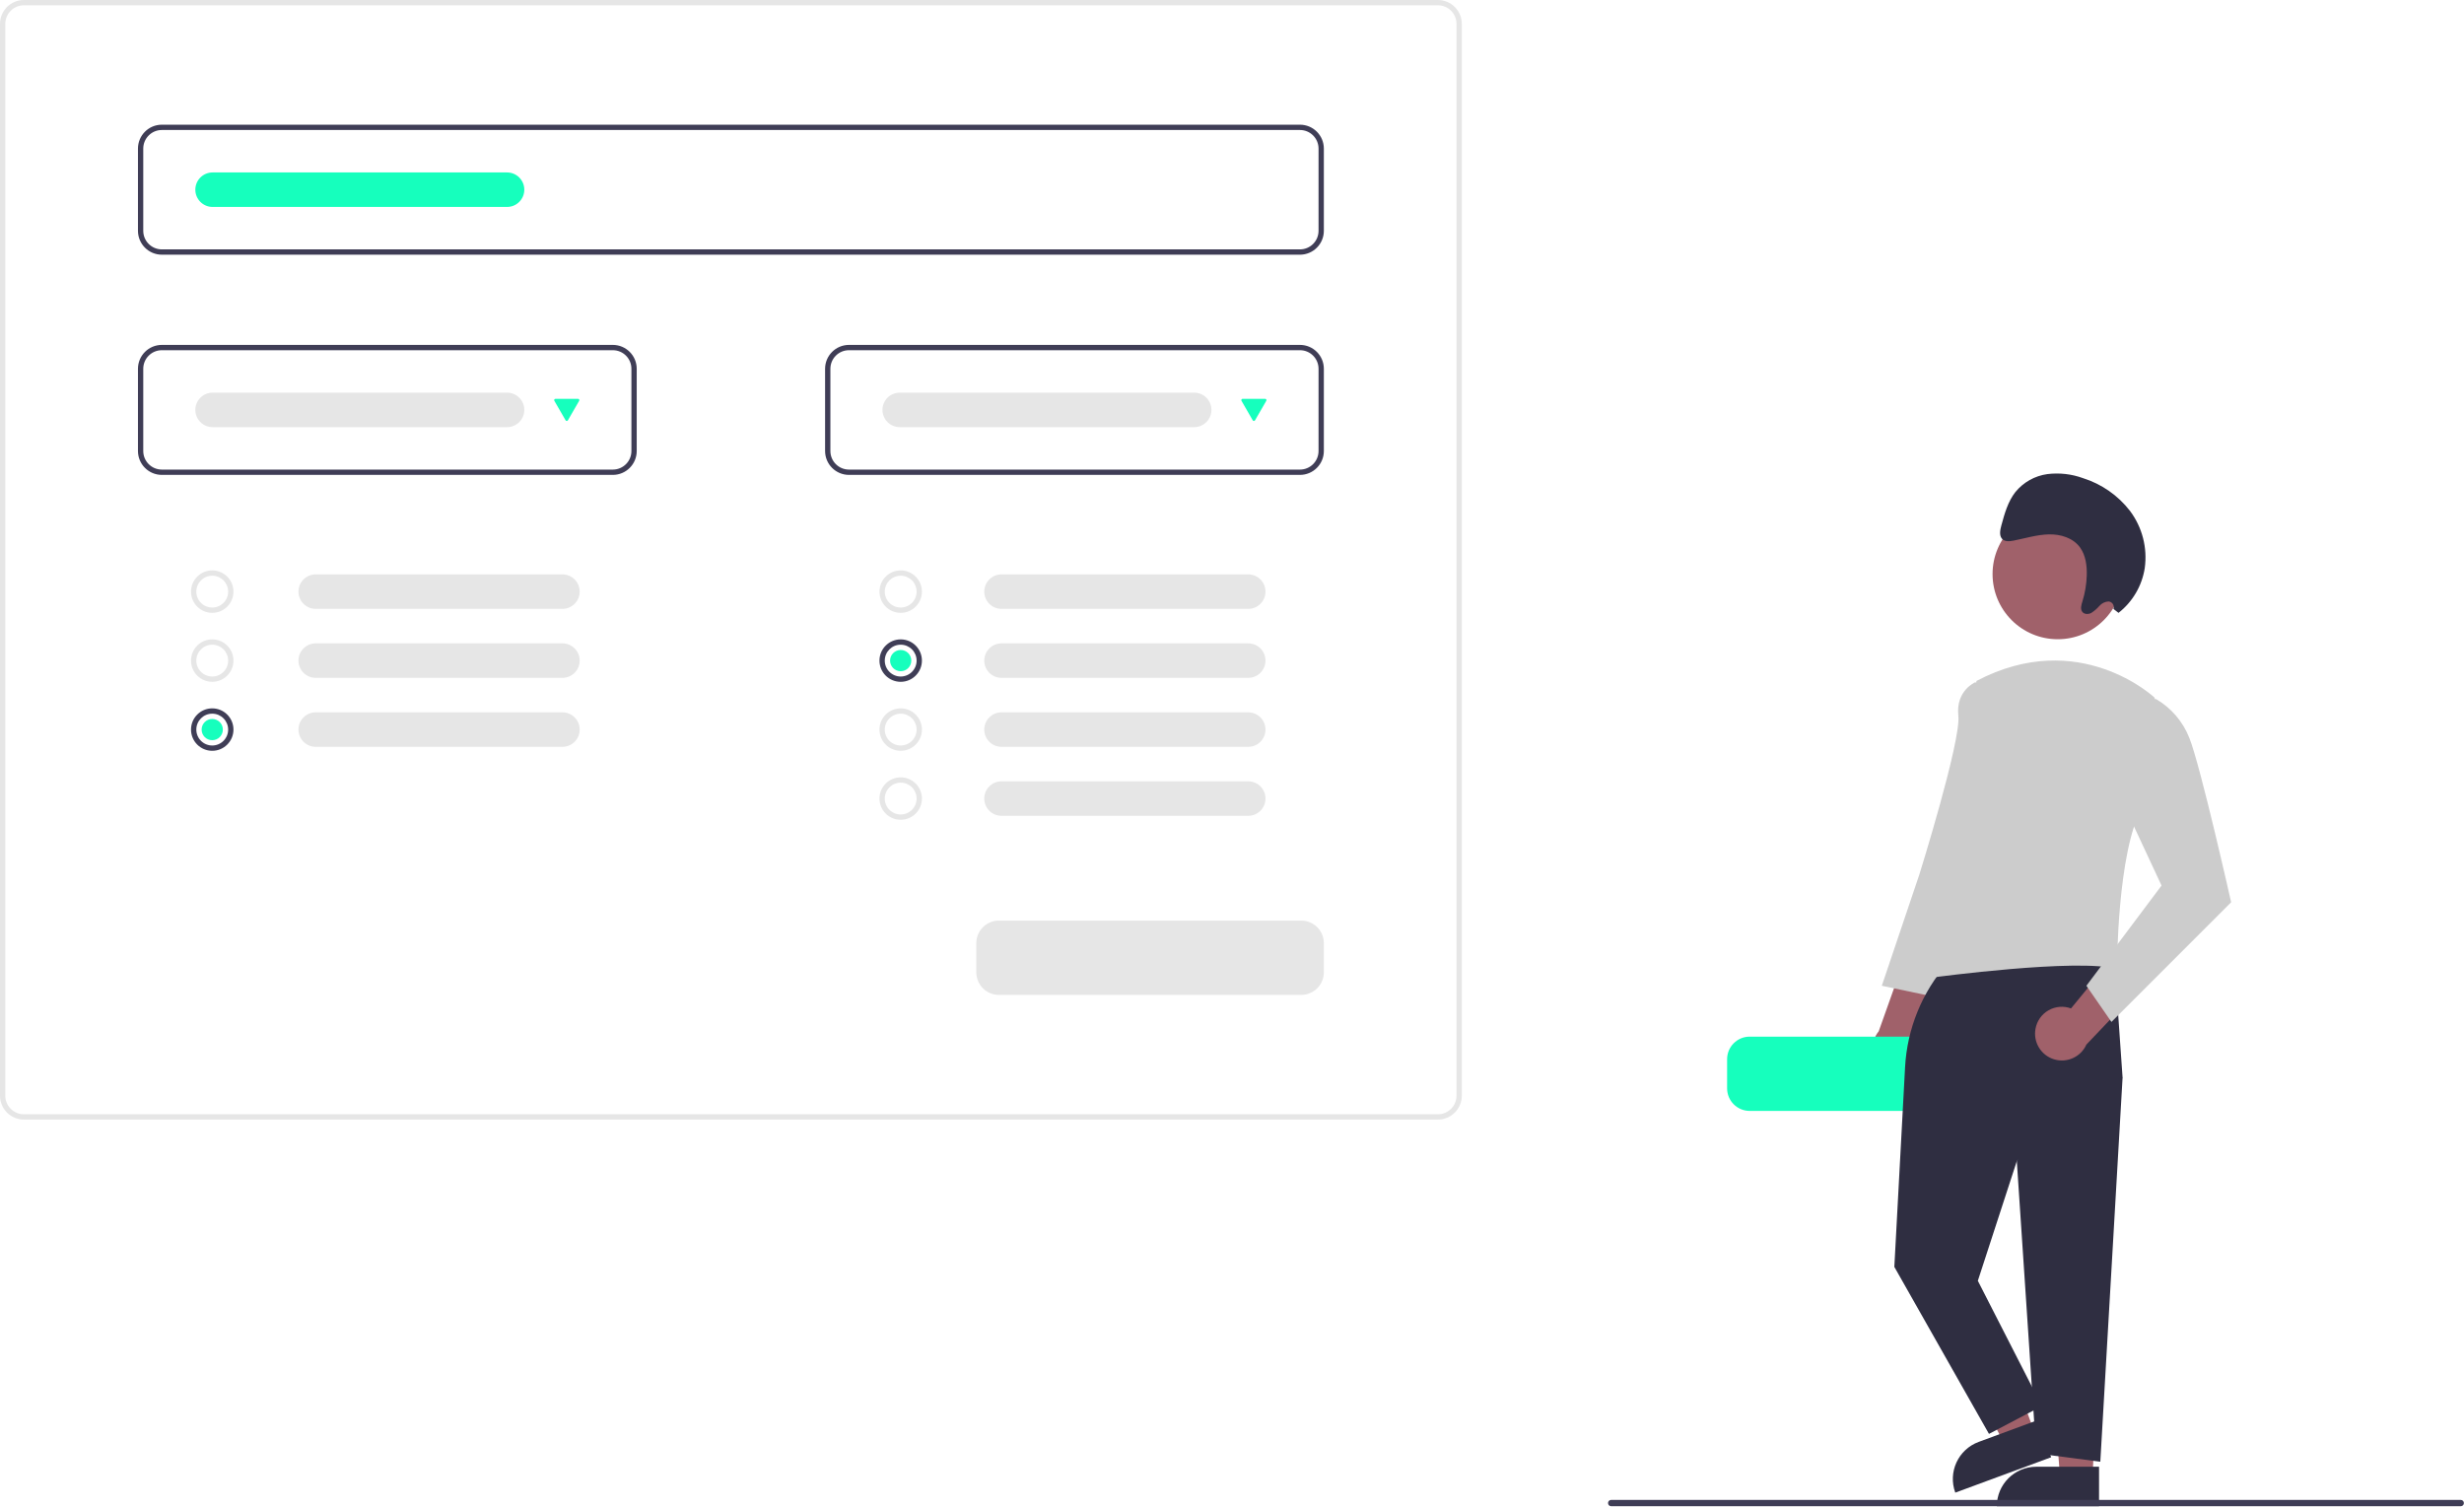
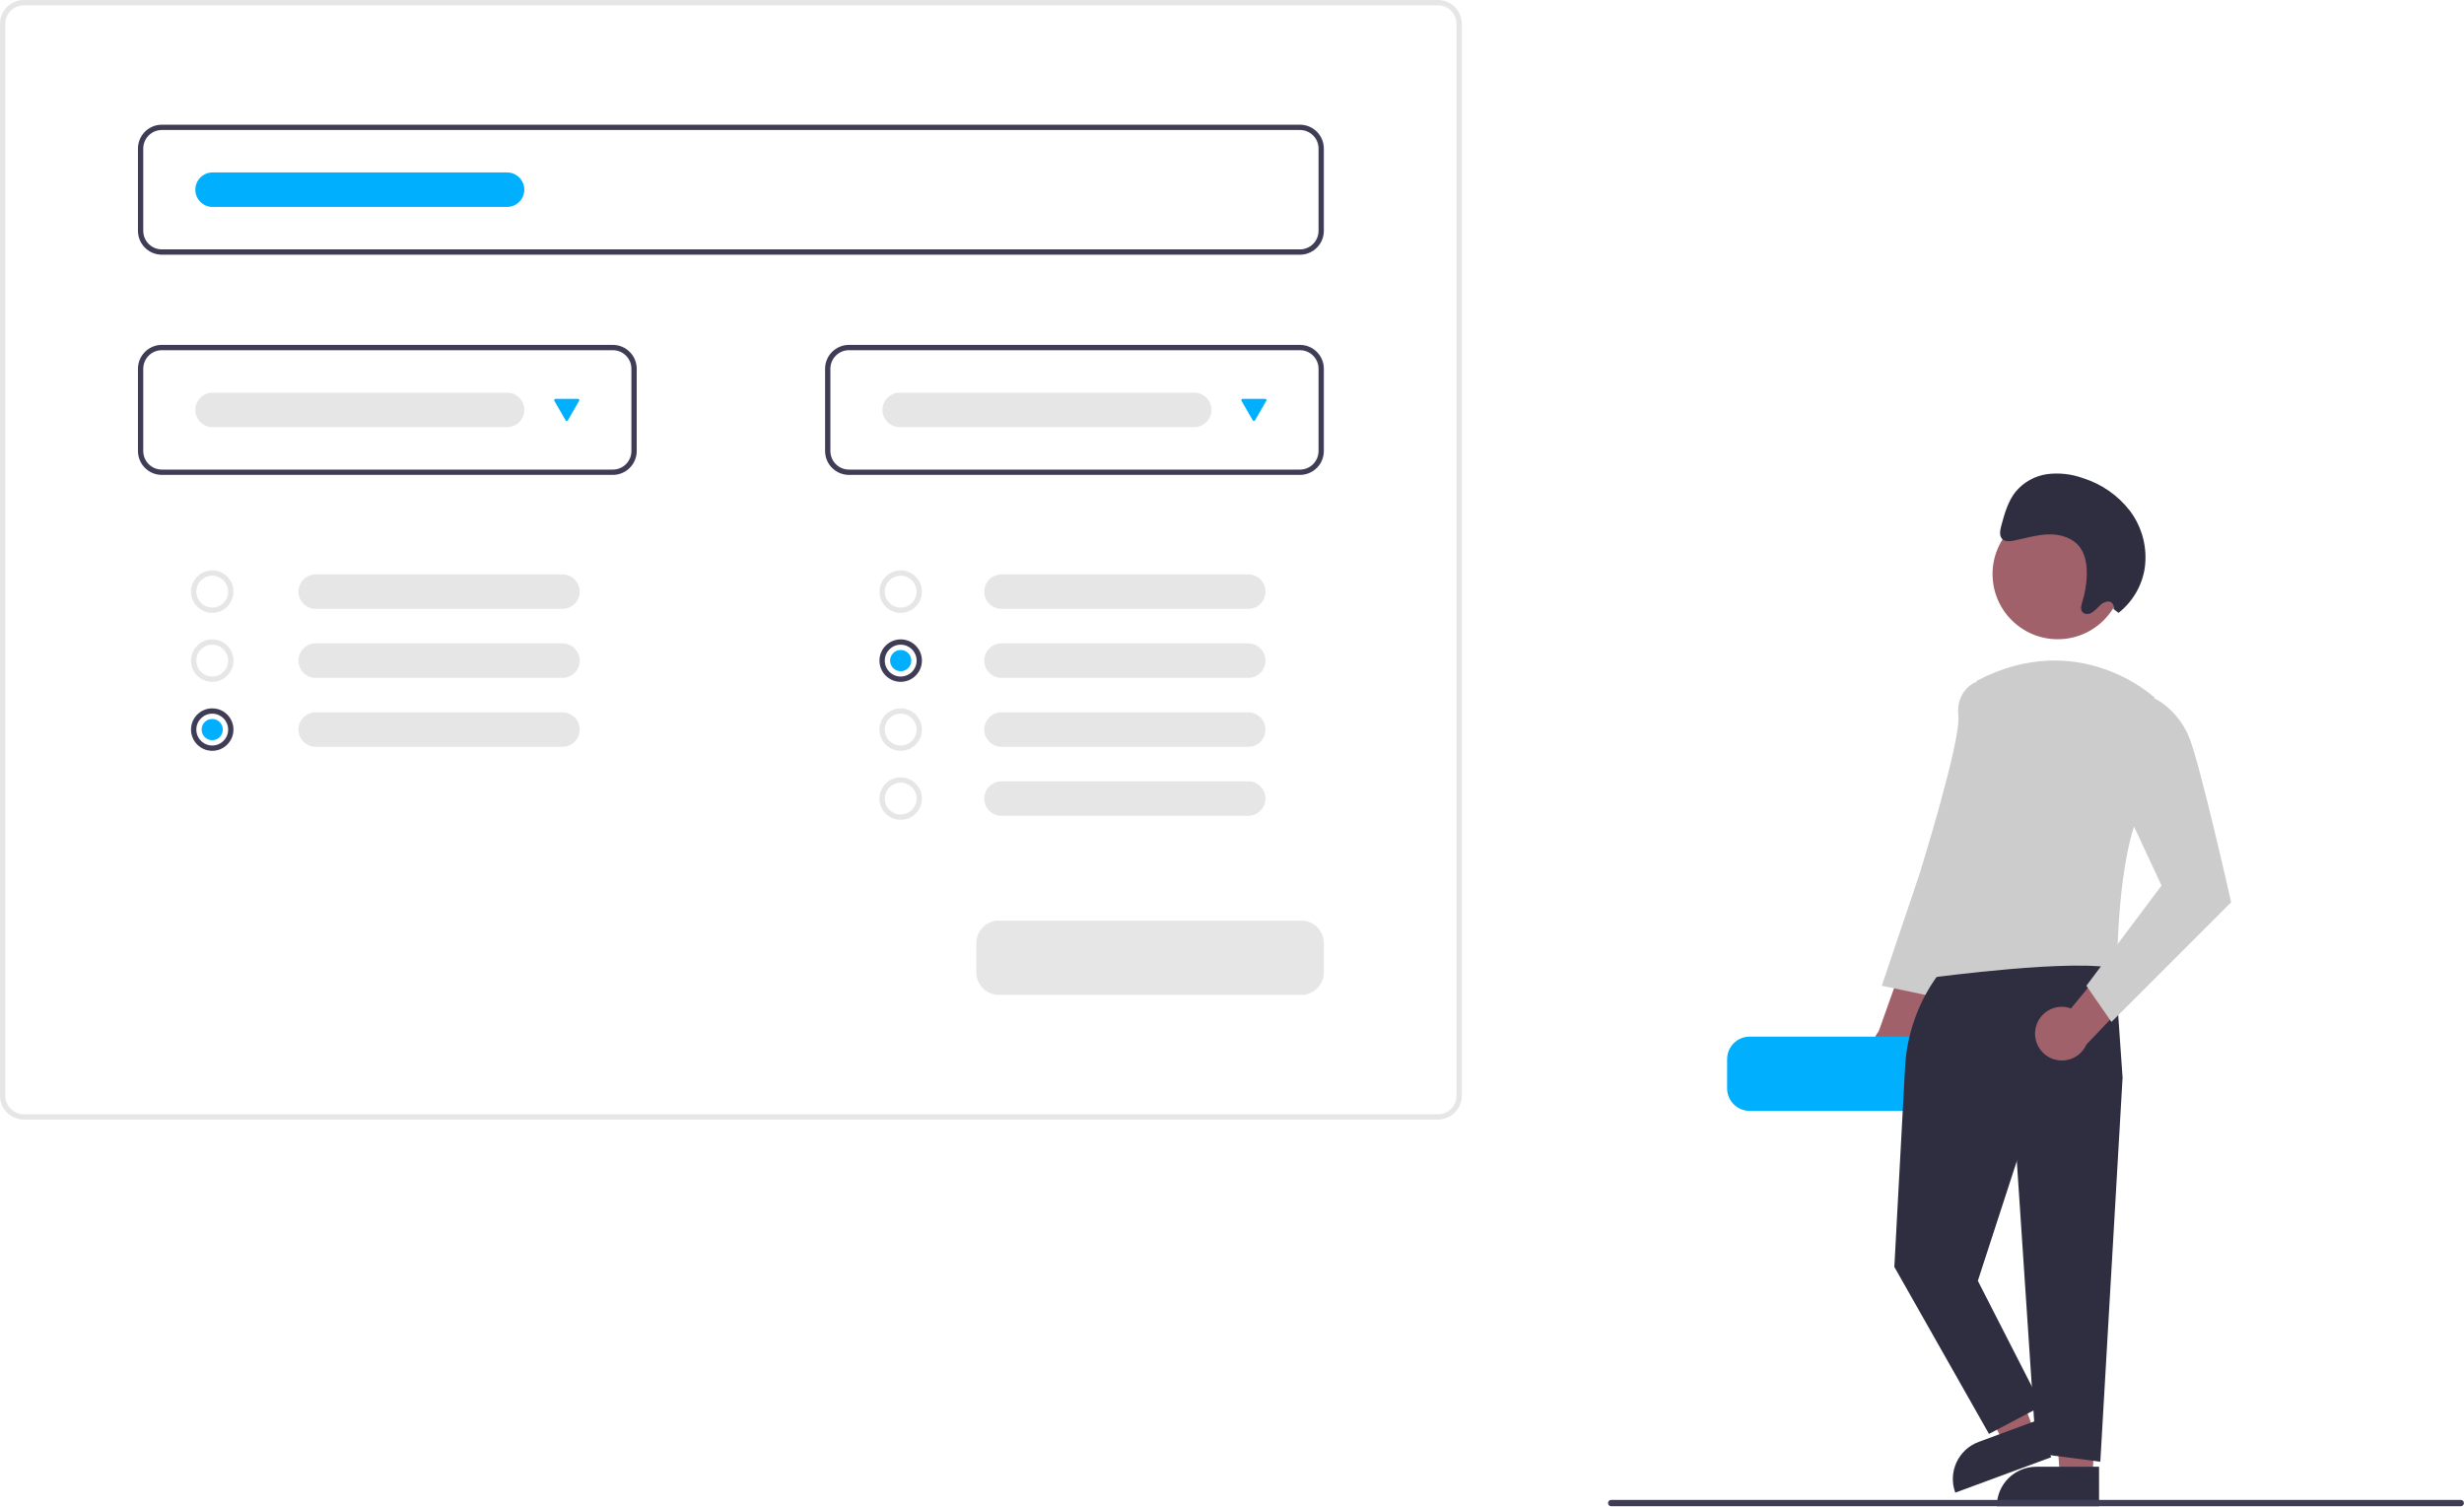
<svg xmlns="http://www.w3.org/2000/svg" id="b710ac8c-5016-430d-bef2-d7bc75088669" data-name="Layer 1" width="928.758" height="567.737" viewBox="0 0 928.758 567.737">
  <path d="M857.744,569.264a10.056,10.056,0,0,0,.801-15.399l14.412-32.7L854.648,524.269l-10.879,30.577a10.11,10.11,0,0,0,13.975,14.419Z" transform="translate(-135.6209 -166.1317)" fill="#a0616a" />
  <path d="M885.326,424.376l-5.246-1.049s-7.344,3.148-6.295,12.59S859.097,495.72,859.097,495.72l-14.164,41.967,19.934,4.197,13.115-48.262Z" transform="translate(-135.6209 -166.1317)" fill="#ccc" />
-   <path d="M909.121,584.868h-114a8.51,8.51,0,0,1-8.5-8.5v-11a8.51,8.51,0,0,1,8.5-8.5h114a8.51,8.51,0,0,1,8.5,8.5v11A8.51,8.51,0,0,1,909.121,584.868Z" transform="translate(-135.6209 -166.1317)" fill="#16ffbd" />
+   <path d="M909.121,584.868h-114a8.51,8.51,0,0,1-8.5-8.5v-11a8.51,8.51,0,0,1,8.5-8.5h114a8.51,8.51,0,0,1,8.5,8.5v11A8.51,8.51,0,0,1,909.121,584.868Z" transform="translate(-135.6209 -166.1317)" fill="#00b0ff" />
  <polygon points="766.749 539.503 755.248 543.748 733.399 501.407 750.374 495.141 766.749 539.503" fill="#a0616a" />
  <path d="M883.747,707.649h23.644a0,0,0,0,1,0,0v14.887a0,0,0,0,1,0,0H868.86a0,0,0,0,1,0,0v0A14.887,14.887,0,0,1,883.747,707.649Z" transform="translate(-328.2997 185.6612) rotate(-20.26053)" fill="#2f2e41" />
  <polygon points="788.731 557.111 776.483 556.555 772.799 509.051 790.875 509.872 788.731 557.111" fill="#a0616a" />
  <path d="M767.552,552.85h23.644a0,0,0,0,1,0,0v14.887a0,0,0,0,1,0,0H752.665a0,0,0,0,1,0,0v0A14.887,14.887,0,0,1,767.552,552.85Z" fill="#2f2e41" />
  <path d="M869.589,529.294v0a64.582,64.582,0,0,0-15.886,39.06l-4.048,75.3,35.672,62.951,19.934-10.492-24.131-47.213,14.688-45.115L935.687,572.31l-3.148-45.115Z" transform="translate(-135.6209 -166.1317)" fill="#2f2e41" />
  <polygon points="789.574 401.982 800.066 406.179 791.673 550.965 767.542 547.818 760.197 437.654 789.574 401.982" fill="#2f2e41" />
  <path d="M902.869,553.899A10.056,10.056,0,0,1,916.249,546.236l22.679-27.616,5.492,17.739-22.379,23.505a10.11,10.11,0,0,1-19.173-5.965Z" transform="translate(-135.6209 -166.1317)" fill="#a0616a" />
  <circle cx="775.619" cy="216.383" r="24.561" fill="#a0616a" />
  <path d="M947.753,429.098s-28.328-26.754-67.147-6.295c0,0-9.967,101.246-16.262,111.737,0,0,54.557-7.344,69.246-3.148,0,0,0-44.065,9.443-60.852S947.753,429.098,947.753,429.098Z" transform="translate(-135.6209 -166.1317)" fill="#ccc" />
  <path d="M936.736,431.721l11.512-2.127a29.456,29.456,0,0,1,12.619,14.717c4.197,10.492,15.738,61.901,15.738,61.901l-45.115,45.115-9.443-13.639,28.328-37.77L935.687,468.442Z" transform="translate(-135.6209 -166.1317)" fill="#ccc" />
  <path d="M932.249,395.656a2.135,2.135,0,0,0-1.856-2.819,4.93,4.93,0,0,0-3.476,1.715,13.833,13.833,0,0,1-3.071,2.637c-1.188.599-2.8.514-3.477-.628-.636-1.072-.2-2.508.185-3.753a36.907,36.907,0,0,0,1.63-9.77c.111-3.7-.411-7.562-2.46-10.448-2.644-3.725-7.371-5.139-11.845-5.036s-8.875,1.484-13.307,2.357c-1.53.301-3.328.456-4.352-.73-1.088-1.261-.688-3.301-.226-5.004,1.201-4.417,2.475-8.985,5.265-12.552a18.898,18.898,0,0,1,12.061-6.79,28.938,28.938,0,0,1,13.462,1.528,36.096,36.096,0,0,1,17.683,12.319A29.236,29.236,0,0,1,944.043,380.28a26.667,26.667,0,0,1-9.886,16.855" transform="translate(-135.6209 -166.1317)" fill="#2f2e41" />
  <path d="M677.621,588.132h-533a9.01,9.01,0,0,1-9-9v-404a9.01,9.01,0,0,1,9-9h533a9.01,9.01,0,0,1,9,9v404A9.01,9.01,0,0,1,677.621,588.132Zm-533-420a7.008,7.008,0,0,0-7,7v404a7.008,7.008,0,0,0,7,7h533a7.008,7.008,0,0,0,7-7v-404a7.008,7.008,0,0,0-7-7Z" transform="translate(-135.6209 -166.1317)" fill="#e6e6e6" />
  <path d="M625.621,262.132h-429a9.01,9.01,0,0,1-9-9v-31a9.01,9.01,0,0,1,9-9h429a9.01,9.01,0,0,1,9,9v31A9.01,9.01,0,0,1,625.621,262.132Zm-429-47a7.008,7.008,0,0,0-7,7v31a7.008,7.008,0,0,0,7,7h429a7.008,7.008,0,0,0,7-7v-31a7.008,7.008,0,0,0-7-7Z" transform="translate(-135.6209 -166.1317)" fill="#3f3d56" />
  <path d="M366.621,345.132h-170a9.01,9.01,0,0,1-9-9v-31a9.01,9.01,0,0,1,9-9h170a9.01,9.01,0,0,1,9,9v31A9.01,9.01,0,0,1,366.621,345.132Zm-170-47a7.008,7.008,0,0,0-7,7v31a7.008,7.008,0,0,0,7,7h170a7.008,7.008,0,0,0,7-7v-31a7.008,7.008,0,0,0-7-7Z" transform="translate(-135.6209 -166.1317)" fill="#3f3d56" />
  <path d="M625.621,345.132h-170a9.01,9.01,0,0,1-9-9v-31a9.01,9.01,0,0,1,9-9h170a9.01,9.01,0,0,1,9,9v31A9.01,9.01,0,0,1,625.621,345.132Zm-170-47a7.008,7.008,0,0,0-7,7v31a7.008,7.008,0,0,0,7,7h170a7.008,7.008,0,0,0,7-7v-31a7.008,7.008,0,0,0-7-7Z" transform="translate(-135.6209 -166.1317)" fill="#3f3d56" />
  <path d="M626.121,541.132h-114a8.51,8.51,0,0,1-8.5-8.5v-11a8.51,8.51,0,0,1,8.5-8.5h114a8.51,8.51,0,0,1,8.5,8.5v11A8.51,8.51,0,0,1,626.121,541.132Z" transform="translate(-135.6209 -166.1317)" fill="#e6e6e6" />
  <path d="M215.621,397.132a8,8,0,1,1,8-8A8.009,8.009,0,0,1,215.621,397.132Zm0-14a6,6,0,1,0,6,6A6.007,6.007,0,0,0,215.621,383.132Z" transform="translate(-135.6209 -166.1317)" fill="#e6e6e6" />
  <path d="M215.621,423.132a8,8,0,1,1,8-8A8.009,8.009,0,0,1,215.621,423.132Zm0-14a6,6,0,1,0,6,6A6.007,6.007,0,0,0,215.621,409.132Z" transform="translate(-135.6209 -166.1317)" fill="#e6e6e6" />
  <path d="M215.621,449.132a8,8,0,1,1,8-8A8.009,8.009,0,0,1,215.621,449.132Zm0-14a6,6,0,1,0,6,6A6.007,6.007,0,0,0,215.621,435.132Z" transform="translate(-135.6209 -166.1317)" fill="#3f3d56" />
  <path d="M254.621,382.632a6.5,6.5,0,0,0,0,13h93a6.5,6.5,0,0,0,0-13Z" transform="translate(-135.6209 -166.1317)" fill="#e6e6e6" />
  <path d="M254.621,408.632a6.5,6.5,0,0,0,0,13h93a6.5,6.5,0,0,0,0-13Z" transform="translate(-135.6209 -166.1317)" fill="#e6e6e6" />
  <path d="M254.621,434.632a6.5,6.5,0,0,0,0,13h93a6.5,6.5,0,0,0,0-13Z" transform="translate(-135.6209 -166.1317)" fill="#e6e6e6" />
  <path d="M475.121,397.132a8,8,0,1,1,8-8A8.009,8.009,0,0,1,475.121,397.132Zm0-14a6,6,0,1,0,6,6A6.007,6.007,0,0,0,475.121,383.132Z" transform="translate(-135.6209 -166.1317)" fill="#e6e6e6" />
  <path d="M475.121,423.132a8,8,0,1,1,8-8A8.009,8.009,0,0,1,475.121,423.132Zm0-14a6,6,0,1,0,6,6A6.007,6.007,0,0,0,475.121,409.132Z" transform="translate(-135.6209 -166.1317)" fill="#3f3d56" />
  <path d="M475.121,449.132a8,8,0,1,1,8-8A8.009,8.009,0,0,1,475.121,449.132Zm0-14a6,6,0,1,0,6,6A6.007,6.007,0,0,0,475.121,435.132Z" transform="translate(-135.6209 -166.1317)" fill="#e6e6e6" />
  <path d="M475.121,475.132a8,8,0,1,1,8-8A8.009,8.009,0,0,1,475.121,475.132Zm0-14a6,6,0,1,0,6,6A6.007,6.007,0,0,0,475.121,461.132Z" transform="translate(-135.6209 -166.1317)" fill="#e6e6e6" />
  <path d="M513.121,382.632a6.5,6.5,0,1,0,0,13h93a6.5,6.5,0,0,0,0-13Z" transform="translate(-135.6209 -166.1317)" fill="#e6e6e6" />
  <path d="M513.121,408.632a6.5,6.5,0,1,0,0,13h93a6.5,6.5,0,0,0,0-13Z" transform="translate(-135.6209 -166.1317)" fill="#e6e6e6" />
  <path d="M513.121,434.632a6.5,6.5,0,1,0,0,13h93a6.5,6.5,0,0,0,0-13Z" transform="translate(-135.6209 -166.1317)" fill="#e6e6e6" />
  <path d="M513.121,460.632a6.5,6.5,0,1,0,0,13h93a6.5,6.5,0,0,0,0-13Z" transform="translate(-135.6209 -166.1317)" fill="#e6e6e6" />
  <path d="M215.748,314.132a6.5,6.5,0,1,0,0,13h111a6.5,6.5,0,0,0,0-13Z" transform="translate(-135.6209 -166.1317)" fill="#e6e6e6" />
-   <path d="M215.748,231.132a6.5,6.5,0,1,0,0,13h111a6.5,6.5,0,0,0,0-13Z" transform="translate(-135.6209 -166.1317)" fill="#16ffbd" />
-   <path d="M345.004,316.456a.5.5,0,0,0-.433.75l4.244,7.351a.5.5,0,0,0,.866,0l4.244-7.351a.5.5,0,0,0-.433-.75Z" transform="translate(-135.6209 -166.1317)" fill="#16ffbd" />
+   <path d="M215.748,231.132a6.5,6.5,0,1,0,0,13h111a6.5,6.5,0,0,0,0-13Z" transform="translate(-135.6209 -166.1317)" fill="#00b0ff" />
+   <path d="M345.004,316.456a.5.5,0,0,0-.433.75l4.244,7.351a.5.5,0,0,0,.866,0l4.244-7.351a.5.5,0,0,0-.433-.75Z" transform="translate(-135.6209 -166.1317)" fill="#00b0ff" />
  <path d="M474.748,314.132a6.5,6.5,0,0,0,0,13h111a6.5,6.5,0,0,0,0-13Z" transform="translate(-135.6209 -166.1317)" fill="#e6e6e6" />
-   <path d="M604.004,316.456a.5.5,0,0,0-.433.75l4.244,7.351a.5.5,0,0,0,.866,0l4.244-7.351a.5.5,0,0,0-.433-.75Z" transform="translate(-135.6209 -166.1317)" fill="#16ffbd" />
-   <circle cx="339.5" cy="249" r="4" fill="#16ffbd" />
-   <circle cx="80" cy="275" r="4" fill="#16ffbd" />
+   <path d="M604.004,316.456a.5.5,0,0,0-.433.75l4.244,7.351a.5.5,0,0,0,.866,0l4.244-7.351a.5.5,0,0,0-.433-.75Z" transform="translate(-135.6209 -166.1317)" fill="#00b0ff" />
+   <circle cx="339.5" cy="249" r="4" fill="#00b0ff" />
+   <circle cx="80" cy="275" r="4" fill="#00b0ff" />
  <path d="M1063.188,733.868h-320.294a1.191,1.191,0,0,1,0-2.381h320.294a1.191,1.191,0,0,1,0,2.381Z" transform="translate(-135.6209 -166.1317)" fill="#3f3d56" />
</svg>
